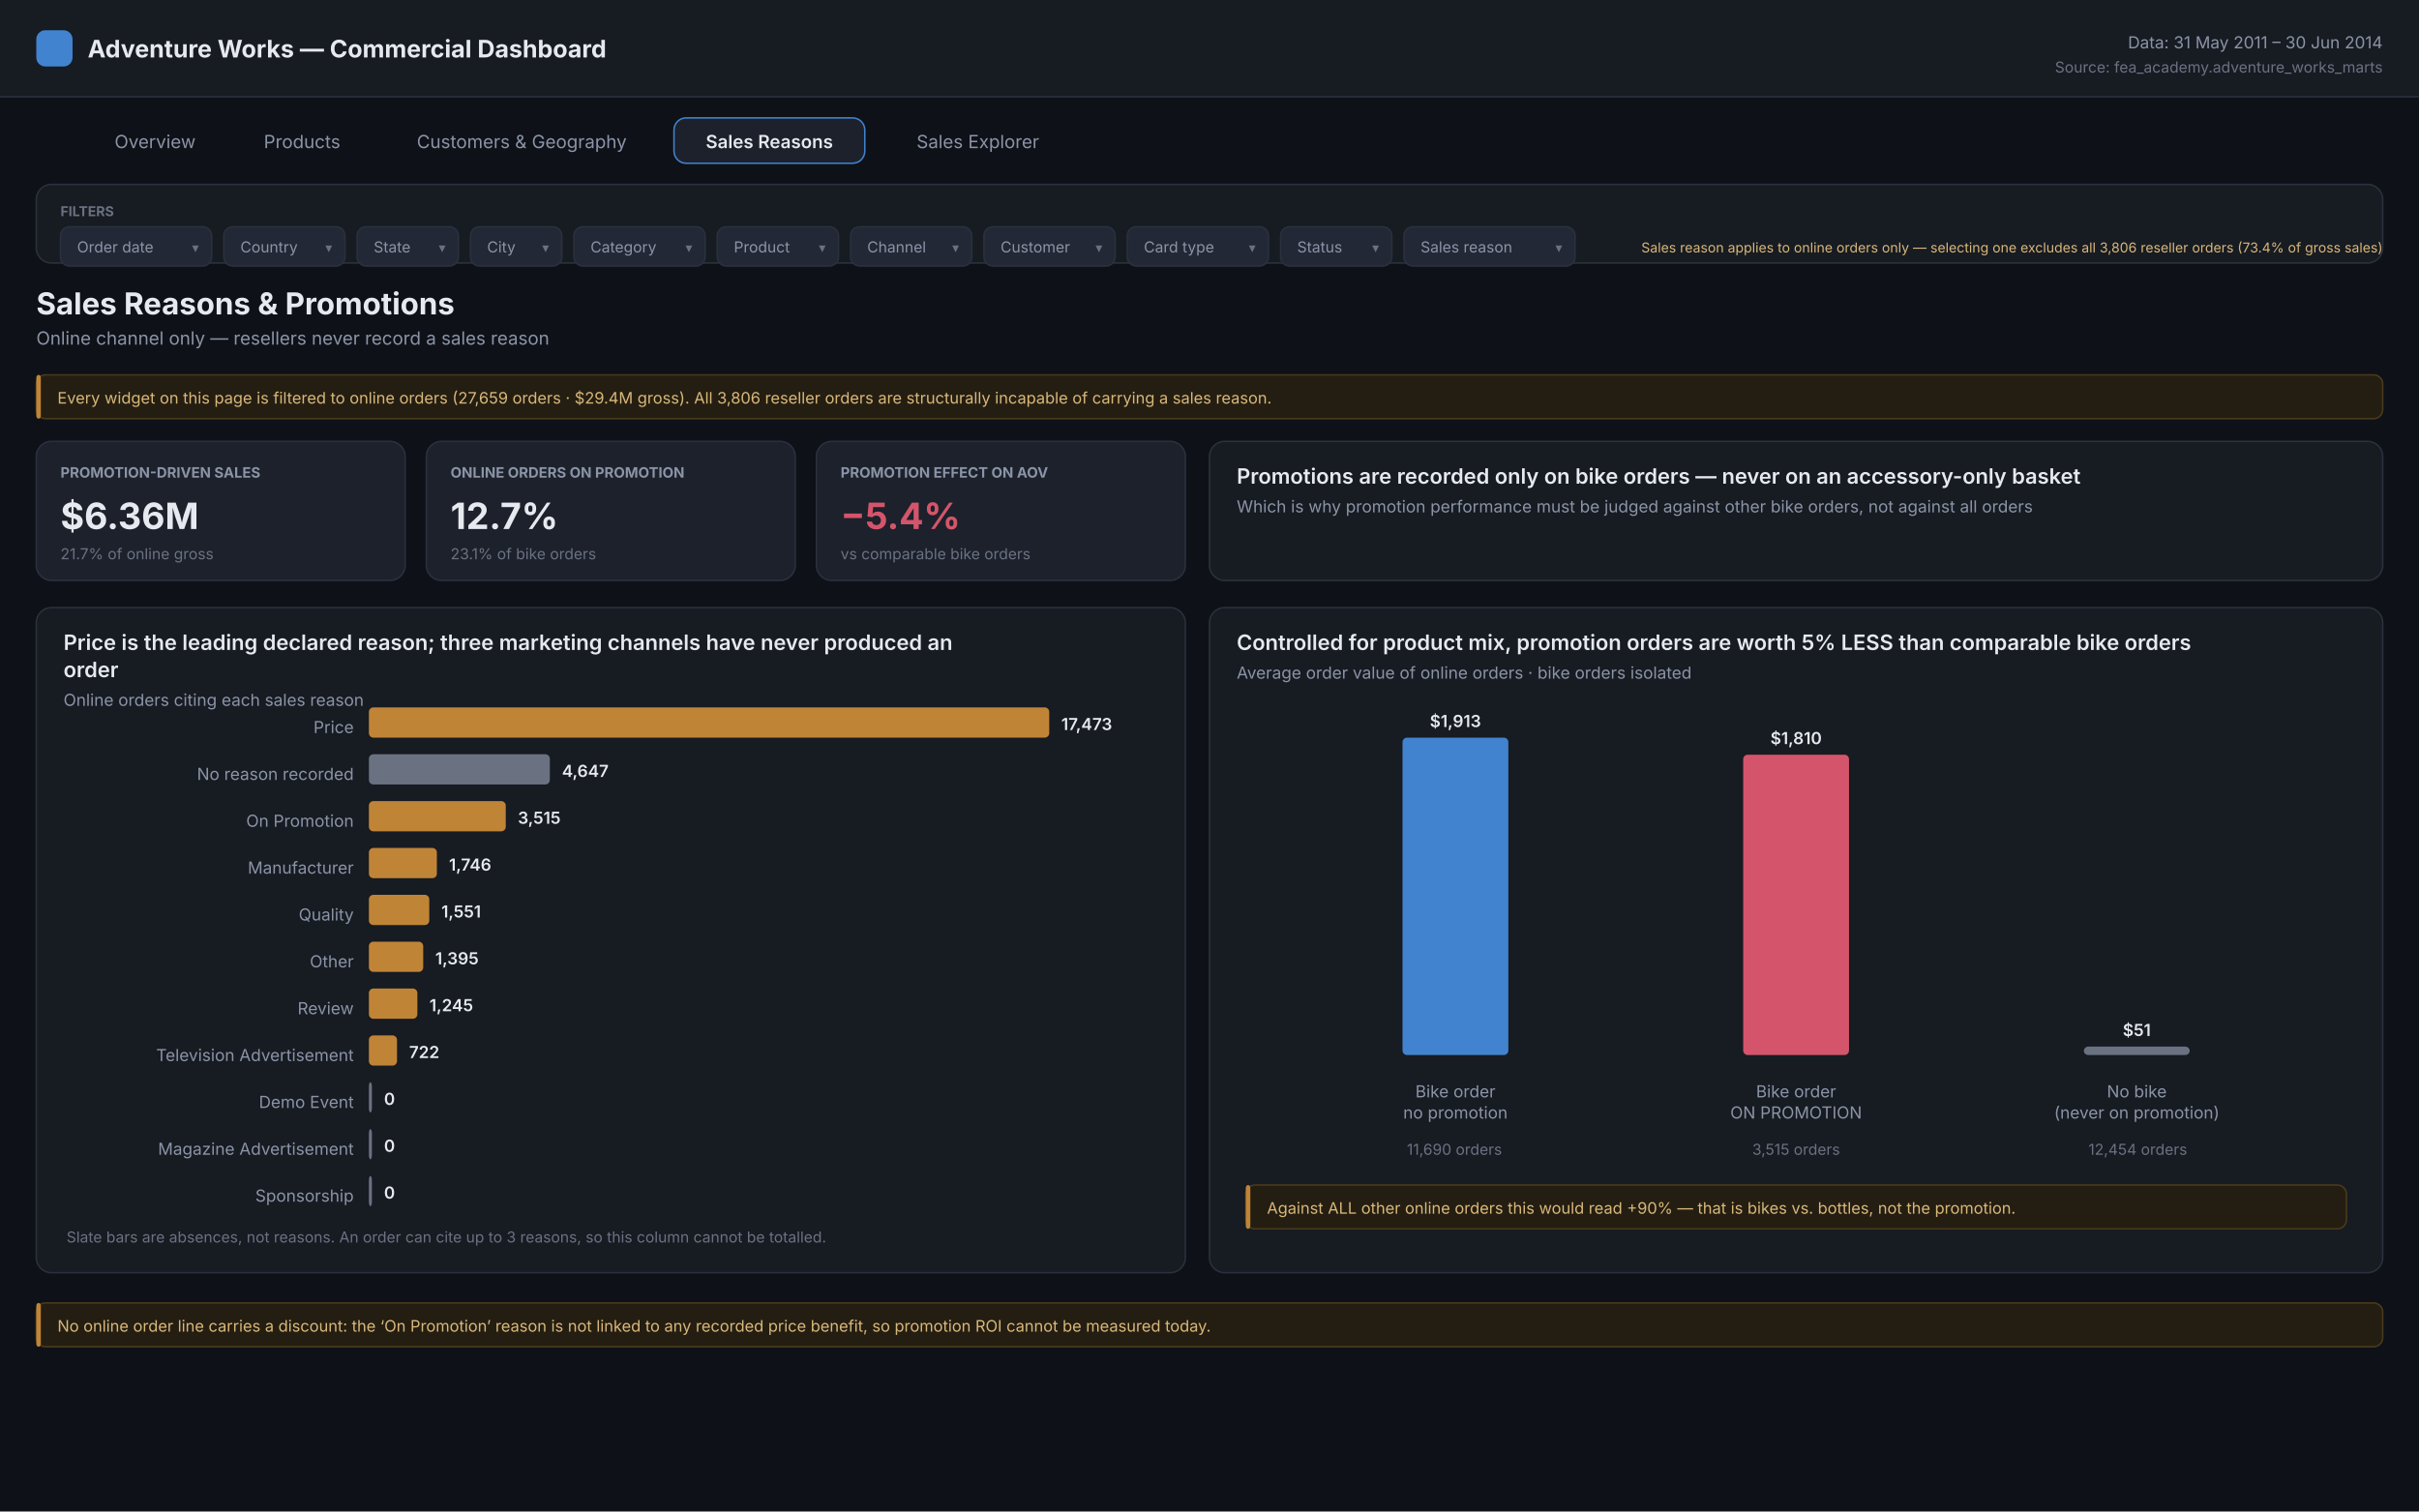
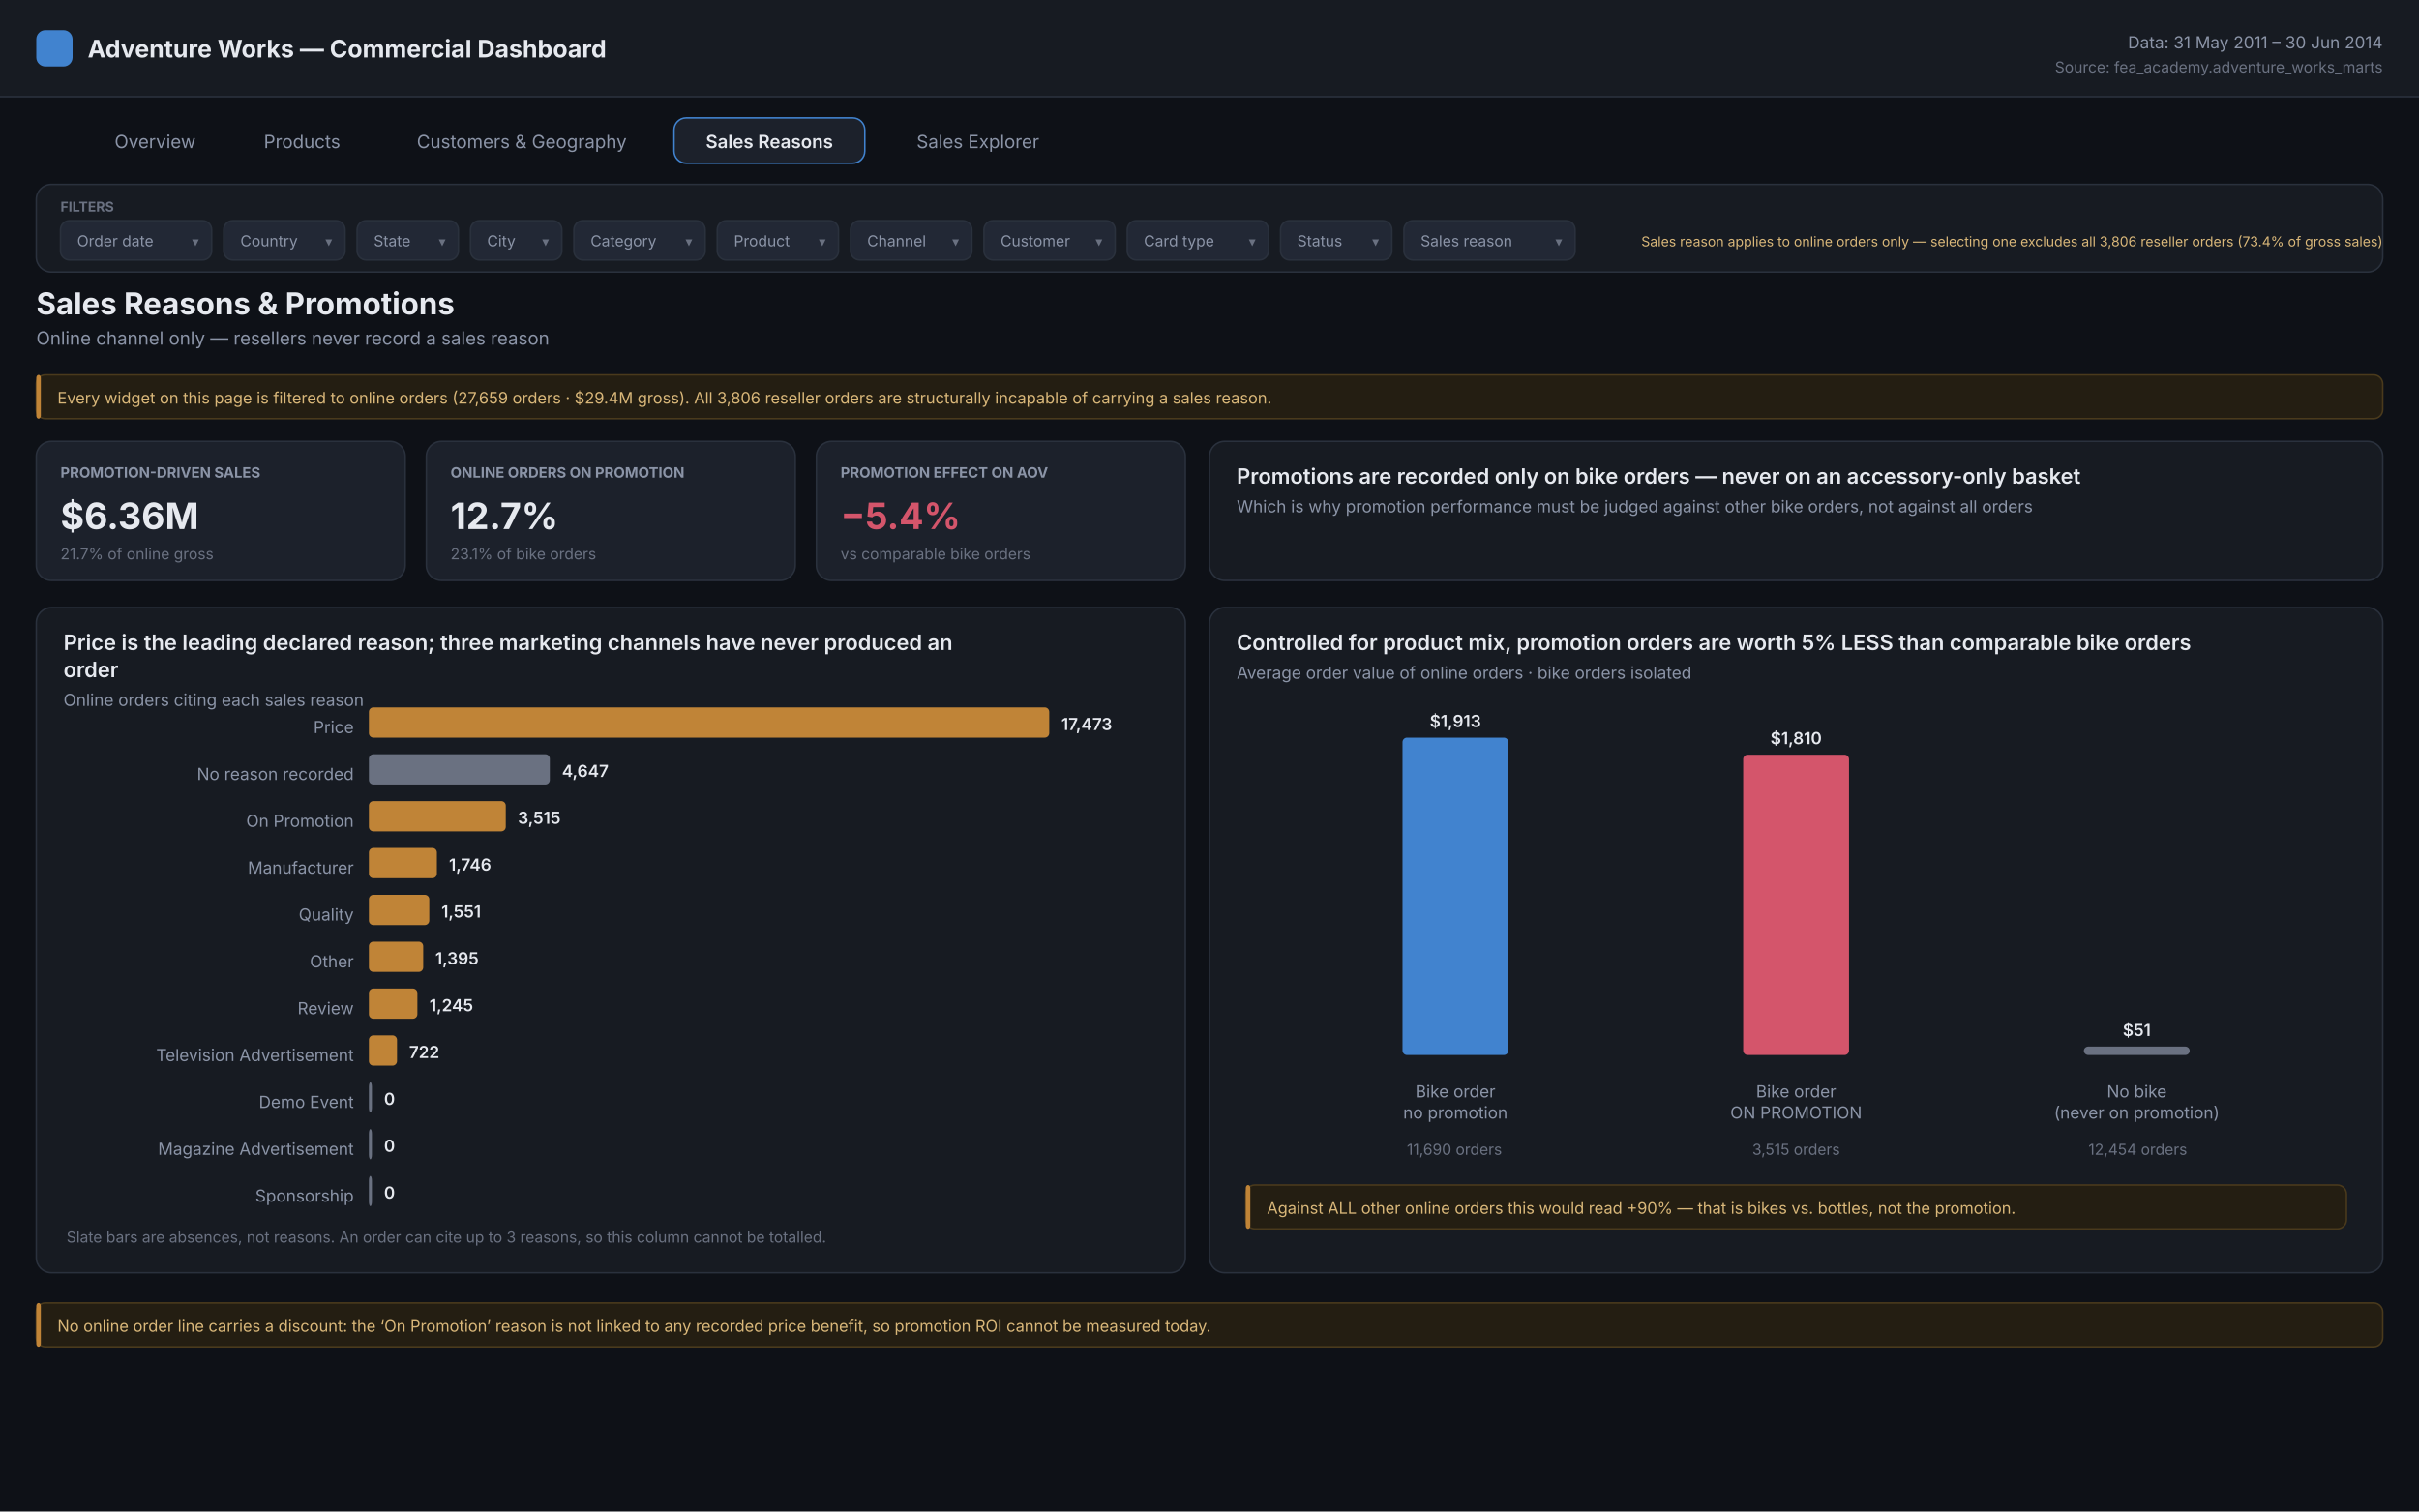
<svg xmlns="http://www.w3.org/2000/svg" width="1600" height="1000" viewBox="0 0 1600 1000">
  <rect x="0" y="0" width="1600" height="1000" rx="0" fill="#0E1117" opacity="1.0" />
  <rect x="0" y="0" width="1600" height="64" rx="0" fill="#171B22" opacity="1.0" />
  <line x1="0" y1="64" x2="1600" y2="64" stroke="#2A313D" stroke-width="1" />
  <rect x="24" y="20" width="24" height="24" rx="6" fill="#4183CF" opacity="1.0" />
  <text x="58" y="38" font-family="Inter, 'Segoe UI', Helvetica, Arial, sans-serif" font-size="16" fill="#E6E9EF" font-weight="700" text-anchor="start" opacity="1.0">Adventure Works — Commercial Dashboard</text>
  <text x="1576" y="32" font-family="Inter, 'Segoe UI', Helvetica, Arial, sans-serif" font-size="11" fill="#8B94A7" font-weight="400" text-anchor="end" opacity="1.0">Data: 31 May 2011 – 30 Jun 2014</text>
  <text x="1576" y="48" font-family="Inter, 'Segoe UI', Helvetica, Arial, sans-serif" font-size="10" fill="#6A7181" font-weight="400" text-anchor="end" opacity="1.0">Source: fea_academy.adventure_works_marts</text>
  <text x="102.6" y="98" font-family="Inter, 'Segoe UI', Helvetica, Arial, sans-serif" font-size="12" fill="#8B94A7" font-weight="400" text-anchor="middle" opacity="1.0">Overview</text>
  <text x="199.8" y="98" font-family="Inter, 'Segoe UI', Helvetica, Arial, sans-serif" font-size="12" fill="#8B94A7" font-weight="400" text-anchor="middle" opacity="1.0">Products</text>
  <text x="345.1" y="98" font-family="Inter, 'Segoe UI', Helvetica, Arial, sans-serif" font-size="12" fill="#8B94A7" font-weight="400" text-anchor="middle" opacity="1.0">Customers &amp; Geography</text>
  <rect x="445.8" y="78" width="126.2" height="30" rx="8" fill="#1C212B" stroke="#4183CF" stroke-width="1" opacity="1.0" />
  <text x="508.9" y="98" font-family="Inter, 'Segoe UI', Helvetica, Arial, sans-serif" font-size="12" fill="#E6E9EF" font-weight="600" text-anchor="middle" opacity="1.0">Sales Reasons</text>
  <text x="646.8" y="98" font-family="Inter, 'Segoe UI', Helvetica, Arial, sans-serif" font-size="12" fill="#8B94A7" font-weight="400" text-anchor="middle" opacity="1.0">Sales Explorer</text>
-   <rect x="24" y="122" width="1552" height="52" rx="10" fill="#171B22" stroke="#2A313D" stroke-width="1" opacity="1.0" />
-   <text x="40" y="143" font-family="Inter, 'Segoe UI', Helvetica, Arial, sans-serif" font-size="9" fill="#6A7181" font-weight="700" text-anchor="start" opacity="1.0">FILTERS</text>
-   <rect x="40" y="152" width="100.0" height="0.1" rx="0" fill="#171B22" opacity="1.0" />
-   <rect x="40" y="148" width="100.0" height="0.1" rx="0" fill="#171B22" opacity="1.0" />
-   <rect x="148.0" y="152" width="80.2" height="0.1" rx="0" fill="#171B22" opacity="1.0" />
-   <rect x="148.0" y="148" width="80.2" height="0.1" rx="0" fill="#171B22" opacity="1.0" />
-   <rect x="236.2" y="152" width="67.0" height="0.1" rx="0" fill="#171B22" opacity="1.0" />
-   <rect x="236.2" y="148" width="67.0" height="0.1" rx="0" fill="#171B22" opacity="1.0" />
-   <rect x="311.2" y="152" width="60.4" height="0.1" rx="0" fill="#171B22" opacity="1.0" />
-   <rect x="311.2" y="148" width="60.4" height="0.1" rx="0" fill="#171B22" opacity="1.0" />
-   <rect x="379.6" y="152" width="86.8" height="0.1" rx="0" fill="#171B22" opacity="1.0" />
-   <rect x="379.6" y="148" width="86.8" height="0.1" rx="0" fill="#171B22" opacity="1.0" />
-   <rect x="474.4" y="152" width="80.2" height="0.1" rx="0" fill="#171B22" opacity="1.0" />
-   <rect x="474.4" y="148" width="80.2" height="0.1" rx="0" fill="#171B22" opacity="1.0" />
-   <rect x="562.6" y="152" width="80.2" height="0.1" rx="0" fill="#171B22" opacity="1.0" />
-   <rect x="562.6" y="148" width="80.2" height="0.1" rx="0" fill="#171B22" opacity="1.0" />
-   <rect x="650.8" y="152" width="86.8" height="0.1" rx="0" fill="#171B22" opacity="1.0" />
-   <rect x="650.8" y="148" width="86.8" height="0.1" rx="0" fill="#171B22" opacity="1.0" />
-   <rect x="745.6" y="152" width="93.4" height="0.1" rx="0" fill="#171B22" opacity="1.0" />
-   <rect x="745.6" y="148" width="93.4" height="0.1" rx="0" fill="#171B22" opacity="1.0" />
-   <rect x="847" y="152" width="73.6" height="0.1" rx="0" fill="#171B22" opacity="1.0" />
-   <rect x="847" y="148" width="73.6" height="0.1" rx="0" fill="#171B22" opacity="1.0" />
-   <rect x="928.6" y="152" width="113.2" height="0.1" rx="0" fill="#171B22" opacity="1.0" />
-   <rect x="928.6" y="148" width="113.2" height="0.1" rx="0" fill="#171B22" opacity="1.0" />
-   <rect x="40" y="150" width="100.0" height="26" rx="6" fill="#222835" stroke="#2A313D" stroke-width="1" opacity="1.0" />
-   <text x="51" y="167" font-family="Inter, 'Segoe UI', Helvetica, Arial, sans-serif" font-size="10" fill="#8B94A7" font-weight="400" text-anchor="start" opacity="1.0">Order date</text>
-   <text x="127.0" y="167" font-family="Inter, 'Segoe UI', Helvetica, Arial, sans-serif" font-size="9" fill="#6A7181" font-weight="400" text-anchor="start" opacity="1.0">▾</text>
-   <rect x="148.0" y="150" width="80.2" height="26" rx="6" fill="#222835" stroke="#2A313D" stroke-width="1" opacity="1.0" />
-   <text x="159.0" y="167" font-family="Inter, 'Segoe UI', Helvetica, Arial, sans-serif" font-size="10" fill="#8B94A7" font-weight="400" text-anchor="start" opacity="1.0">Country</text>
-   <text x="215.2" y="167" font-family="Inter, 'Segoe UI', Helvetica, Arial, sans-serif" font-size="9" fill="#6A7181" font-weight="400" text-anchor="start" opacity="1.0">▾</text>
-   <rect x="236.2" y="150" width="67.0" height="26" rx="6" fill="#222835" stroke="#2A313D" stroke-width="1" opacity="1.0" />
-   <text x="247.2" y="167" font-family="Inter, 'Segoe UI', Helvetica, Arial, sans-serif" font-size="10" fill="#8B94A7" font-weight="400" text-anchor="start" opacity="1.0">State</text>
-   <text x="290.2" y="167" font-family="Inter, 'Segoe UI', Helvetica, Arial, sans-serif" font-size="9" fill="#6A7181" font-weight="400" text-anchor="start" opacity="1.0">▾</text>
-   <rect x="311.2" y="150" width="60.4" height="26" rx="6" fill="#222835" stroke="#2A313D" stroke-width="1" opacity="1.0" />
-   <text x="322.2" y="167" font-family="Inter, 'Segoe UI', Helvetica, Arial, sans-serif" font-size="10" fill="#8B94A7" font-weight="400" text-anchor="start" opacity="1.0">City</text>
-   <text x="358.6" y="167" font-family="Inter, 'Segoe UI', Helvetica, Arial, sans-serif" font-size="9" fill="#6A7181" font-weight="400" text-anchor="start" opacity="1.0">▾</text>
-   <rect x="379.6" y="150" width="86.8" height="26" rx="6" fill="#222835" stroke="#2A313D" stroke-width="1" opacity="1.0" />
-   <text x="390.6" y="167" font-family="Inter, 'Segoe UI', Helvetica, Arial, sans-serif" font-size="10" fill="#8B94A7" font-weight="400" text-anchor="start" opacity="1.0">Category</text>
-   <text x="453.4" y="167" font-family="Inter, 'Segoe UI', Helvetica, Arial, sans-serif" font-size="9" fill="#6A7181" font-weight="400" text-anchor="start" opacity="1.0">▾</text>
-   <rect x="474.4" y="150" width="80.2" height="26" rx="6" fill="#222835" stroke="#2A313D" stroke-width="1" opacity="1.0" />
-   <text x="485.4" y="167" font-family="Inter, 'Segoe UI', Helvetica, Arial, sans-serif" font-size="10" fill="#8B94A7" font-weight="400" text-anchor="start" opacity="1.0">Product</text>
-   <text x="541.6" y="167" font-family="Inter, 'Segoe UI', Helvetica, Arial, sans-serif" font-size="9" fill="#6A7181" font-weight="400" text-anchor="start" opacity="1.0">▾</text>
-   <rect x="562.6" y="150" width="80.2" height="26" rx="6" fill="#222835" stroke="#2A313D" stroke-width="1" opacity="1.0" />
-   <text x="573.6" y="167" font-family="Inter, 'Segoe UI', Helvetica, Arial, sans-serif" font-size="10" fill="#8B94A7" font-weight="400" text-anchor="start" opacity="1.0">Channel</text>
-   <text x="629.8" y="167" font-family="Inter, 'Segoe UI', Helvetica, Arial, sans-serif" font-size="9" fill="#6A7181" font-weight="400" text-anchor="start" opacity="1.0">▾</text>
-   <rect x="650.8" y="150" width="86.8" height="26" rx="6" fill="#222835" stroke="#2A313D" stroke-width="1" opacity="1.0" />
-   <text x="661.8" y="167" font-family="Inter, 'Segoe UI', Helvetica, Arial, sans-serif" font-size="10" fill="#8B94A7" font-weight="400" text-anchor="start" opacity="1.0">Customer</text>
-   <text x="724.6" y="167" font-family="Inter, 'Segoe UI', Helvetica, Arial, sans-serif" font-size="9" fill="#6A7181" font-weight="400" text-anchor="start" opacity="1.0">▾</text>
-   <rect x="745.6" y="150" width="93.4" height="26" rx="6" fill="#222835" stroke="#2A313D" stroke-width="1" opacity="1.0" />
-   <text x="756.6" y="167" font-family="Inter, 'Segoe UI', Helvetica, Arial, sans-serif" font-size="10" fill="#8B94A7" font-weight="400" text-anchor="start" opacity="1.0">Card type</text>
-   <text x="826" y="167" font-family="Inter, 'Segoe UI', Helvetica, Arial, sans-serif" font-size="9" fill="#6A7181" font-weight="400" text-anchor="start" opacity="1.0">▾</text>
-   <rect x="847" y="150" width="73.6" height="26" rx="6" fill="#222835" stroke="#2A313D" stroke-width="1" opacity="1.0" />
-   <text x="858" y="167" font-family="Inter, 'Segoe UI', Helvetica, Arial, sans-serif" font-size="10" fill="#8B94A7" font-weight="400" text-anchor="start" opacity="1.0">Status</text>
-   <text x="907.6" y="167" font-family="Inter, 'Segoe UI', Helvetica, Arial, sans-serif" font-size="9" fill="#6A7181" font-weight="400" text-anchor="start" opacity="1.0">▾</text>
-   <rect x="928.6" y="150" width="113.2" height="26" rx="6" fill="#222835" stroke="#2A313D" stroke-width="1" opacity="1.0" />
-   <text x="939.6" y="167" font-family="Inter, 'Segoe UI', Helvetica, Arial, sans-serif" font-size="10" fill="#8B94A7" font-weight="400" text-anchor="start" opacity="1.0">Sales reason</text>
-   <text x="1028.8" y="167" font-family="Inter, 'Segoe UI', Helvetica, Arial, sans-serif" font-size="9" fill="#6A7181" font-weight="400" text-anchor="start" opacity="1.0">▾</text>
-   <text x="1576" y="167" font-family="Inter, 'Segoe UI', Helvetica, Arial, sans-serif" font-size="9" fill="#D9B779" font-weight="400" text-anchor="end" opacity="1.0">Sales reason applies to online orders only — selecting one excludes all 3,806 reseller orders (73.4% of gross sales)</text>
+   <rect x="24" y="122" width="1552" height="58" rx="10" fill="#171B22" stroke="#2A313D" stroke-width="1" opacity="1.0" />
+   <text x="40" y="140" font-family="Inter, 'Segoe UI', Helvetica, Arial, sans-serif" font-size="9" fill="#6A7181" font-weight="700" text-anchor="start" opacity="1.0">FILTERS</text>
+   <rect x="40" y="146" width="100.0" height="26" rx="6" fill="#222835" stroke="#2A313D" stroke-width="1" opacity="1.0" />
+   <text x="51" y="163" font-family="Inter, 'Segoe UI', Helvetica, Arial, sans-serif" font-size="10" fill="#8B94A7" font-weight="400" text-anchor="start" opacity="1.0">Order date</text>
+   <text x="127.0" y="163" font-family="Inter, 'Segoe UI', Helvetica, Arial, sans-serif" font-size="9" fill="#6A7181" font-weight="400" text-anchor="start" opacity="1.0">▾</text>
+   <rect x="148.0" y="146" width="80.2" height="26" rx="6" fill="#222835" stroke="#2A313D" stroke-width="1" opacity="1.0" />
+   <text x="159.0" y="163" font-family="Inter, 'Segoe UI', Helvetica, Arial, sans-serif" font-size="10" fill="#8B94A7" font-weight="400" text-anchor="start" opacity="1.0">Country</text>
+   <text x="215.2" y="163" font-family="Inter, 'Segoe UI', Helvetica, Arial, sans-serif" font-size="9" fill="#6A7181" font-weight="400" text-anchor="start" opacity="1.0">▾</text>
+   <rect x="236.2" y="146" width="67.0" height="26" rx="6" fill="#222835" stroke="#2A313D" stroke-width="1" opacity="1.0" />
+   <text x="247.2" y="163" font-family="Inter, 'Segoe UI', Helvetica, Arial, sans-serif" font-size="10" fill="#8B94A7" font-weight="400" text-anchor="start" opacity="1.0">State</text>
+   <text x="290.2" y="163" font-family="Inter, 'Segoe UI', Helvetica, Arial, sans-serif" font-size="9" fill="#6A7181" font-weight="400" text-anchor="start" opacity="1.0">▾</text>
+   <rect x="311.2" y="146" width="60.4" height="26" rx="6" fill="#222835" stroke="#2A313D" stroke-width="1" opacity="1.0" />
+   <text x="322.2" y="163" font-family="Inter, 'Segoe UI', Helvetica, Arial, sans-serif" font-size="10" fill="#8B94A7" font-weight="400" text-anchor="start" opacity="1.0">City</text>
+   <text x="358.6" y="163" font-family="Inter, 'Segoe UI', Helvetica, Arial, sans-serif" font-size="9" fill="#6A7181" font-weight="400" text-anchor="start" opacity="1.0">▾</text>
+   <rect x="379.6" y="146" width="86.8" height="26" rx="6" fill="#222835" stroke="#2A313D" stroke-width="1" opacity="1.0" />
+   <text x="390.6" y="163" font-family="Inter, 'Segoe UI', Helvetica, Arial, sans-serif" font-size="10" fill="#8B94A7" font-weight="400" text-anchor="start" opacity="1.0">Category</text>
+   <text x="453.4" y="163" font-family="Inter, 'Segoe UI', Helvetica, Arial, sans-serif" font-size="9" fill="#6A7181" font-weight="400" text-anchor="start" opacity="1.0">▾</text>
+   <rect x="474.4" y="146" width="80.2" height="26" rx="6" fill="#222835" stroke="#2A313D" stroke-width="1" opacity="1.0" />
+   <text x="485.4" y="163" font-family="Inter, 'Segoe UI', Helvetica, Arial, sans-serif" font-size="10" fill="#8B94A7" font-weight="400" text-anchor="start" opacity="1.0">Product</text>
+   <text x="541.6" y="163" font-family="Inter, 'Segoe UI', Helvetica, Arial, sans-serif" font-size="9" fill="#6A7181" font-weight="400" text-anchor="start" opacity="1.0">▾</text>
+   <rect x="562.6" y="146" width="80.2" height="26" rx="6" fill="#222835" stroke="#2A313D" stroke-width="1" opacity="1.0" />
+   <text x="573.6" y="163" font-family="Inter, 'Segoe UI', Helvetica, Arial, sans-serif" font-size="10" fill="#8B94A7" font-weight="400" text-anchor="start" opacity="1.0">Channel</text>
+   <text x="629.8" y="163" font-family="Inter, 'Segoe UI', Helvetica, Arial, sans-serif" font-size="9" fill="#6A7181" font-weight="400" text-anchor="start" opacity="1.0">▾</text>
+   <rect x="650.8" y="146" width="86.8" height="26" rx="6" fill="#222835" stroke="#2A313D" stroke-width="1" opacity="1.0" />
+   <text x="661.8" y="163" font-family="Inter, 'Segoe UI', Helvetica, Arial, sans-serif" font-size="10" fill="#8B94A7" font-weight="400" text-anchor="start" opacity="1.0">Customer</text>
+   <text x="724.6" y="163" font-family="Inter, 'Segoe UI', Helvetica, Arial, sans-serif" font-size="9" fill="#6A7181" font-weight="400" text-anchor="start" opacity="1.0">▾</text>
+   <rect x="745.6" y="146" width="93.4" height="26" rx="6" fill="#222835" stroke="#2A313D" stroke-width="1" opacity="1.0" />
+   <text x="756.6" y="163" font-family="Inter, 'Segoe UI', Helvetica, Arial, sans-serif" font-size="10" fill="#8B94A7" font-weight="400" text-anchor="start" opacity="1.0">Card type</text>
+   <text x="826" y="163" font-family="Inter, 'Segoe UI', Helvetica, Arial, sans-serif" font-size="9" fill="#6A7181" font-weight="400" text-anchor="start" opacity="1.0">▾</text>
+   <rect x="847" y="146" width="73.6" height="26" rx="6" fill="#222835" stroke="#2A313D" stroke-width="1" opacity="1.0" />
+   <text x="858" y="163" font-family="Inter, 'Segoe UI', Helvetica, Arial, sans-serif" font-size="10" fill="#8B94A7" font-weight="400" text-anchor="start" opacity="1.0">Status</text>
+   <text x="907.6" y="163" font-family="Inter, 'Segoe UI', Helvetica, Arial, sans-serif" font-size="9" fill="#6A7181" font-weight="400" text-anchor="start" opacity="1.0">▾</text>
+   <rect x="928.6" y="146" width="113.2" height="26" rx="6" fill="#222835" stroke="#2A313D" stroke-width="1" opacity="1.0" />
+   <text x="939.6" y="163" font-family="Inter, 'Segoe UI', Helvetica, Arial, sans-serif" font-size="10" fill="#8B94A7" font-weight="400" text-anchor="start" opacity="1.0">Sales reason</text>
+   <text x="1028.8" y="163" font-family="Inter, 'Segoe UI', Helvetica, Arial, sans-serif" font-size="9" fill="#6A7181" font-weight="400" text-anchor="start" opacity="1.0">▾</text>
+   <text x="1576" y="163" font-family="Inter, 'Segoe UI', Helvetica, Arial, sans-serif" font-size="9" fill="#D9B779" font-weight="400" text-anchor="end" opacity="1.0">Sales reason applies to online orders only — selecting one excludes all 3,806 reseller orders (73.4% of gross sales)</text>
  <text x="24" y="208" font-family="Inter, 'Segoe UI', Helvetica, Arial, sans-serif" font-size="20" fill="#E6E9EF" font-weight="700" text-anchor="start" opacity="1.0">Sales Reasons &amp; Promotions</text>
  <text x="24" y="228" font-family="Inter, 'Segoe UI', Helvetica, Arial, sans-serif" font-size="12" fill="#8B94A7" font-weight="400" text-anchor="start" opacity="1.0">Online channel only — resellers never record a sales reason</text>
  <rect x="24" y="248" width="1552" height="29" rx="6" fill="#241E12" stroke="#4A3A1C" stroke-width="1" opacity="1.0" />
  <rect x="24" y="248" width="3" height="29" rx="2" fill="#C08437" opacity="1.0" />
  <text x="38" y="267" font-family="Inter, 'Segoe UI', Helvetica, Arial, sans-serif" font-size="10.5" fill="#D9B779" font-weight="400" text-anchor="start" opacity="1.0">Every widget on this page is filtered to online orders (27,659 orders · $29.4M gross). All 3,806 reseller orders are structurally incapable of carrying a sales reason.</text>
  <rect x="24.0" y="292" width="244.0" height="92" rx="10" fill="#1C212B" stroke="#2A313D" stroke-width="1" opacity="1.0" />
  <text x="40.0" y="316" font-family="Inter, 'Segoe UI', Helvetica, Arial, sans-serif" font-size="9.5" fill="#8B94A7" font-weight="700" text-anchor="start" opacity="1.0">PROMOTION-DRIVEN SALES</text>
  <text x="40.0" y="350" font-family="Inter, 'Segoe UI', Helvetica, Arial, sans-serif" font-size="24" fill="#E6E9EF" font-weight="700" text-anchor="start" opacity="1.0">$6.36M</text>
  <text x="40.0" y="370" font-family="Inter, 'Segoe UI', Helvetica, Arial, sans-serif" font-size="10" fill="#6A7181" font-weight="400" text-anchor="start" opacity="1.0">21.7% of online gross</text>
  <rect x="282.0" y="292" width="244.0" height="92" rx="10" fill="#1C212B" stroke="#2A313D" stroke-width="1" opacity="1.0" />
  <text x="298.0" y="316" font-family="Inter, 'Segoe UI', Helvetica, Arial, sans-serif" font-size="9.5" fill="#8B94A7" font-weight="700" text-anchor="start" opacity="1.0">ONLINE ORDERS ON PROMOTION</text>
  <text x="298.0" y="350" font-family="Inter, 'Segoe UI', Helvetica, Arial, sans-serif" font-size="24" fill="#E6E9EF" font-weight="700" text-anchor="start" opacity="1.0">12.7%</text>
  <text x="298.0" y="370" font-family="Inter, 'Segoe UI', Helvetica, Arial, sans-serif" font-size="10" fill="#6A7181" font-weight="400" text-anchor="start" opacity="1.0">23.1% of bike orders</text>
  <rect x="540.0" y="292" width="244.0" height="92" rx="10" fill="#1C212B" stroke="#2A313D" stroke-width="1" opacity="1.0" />
  <text x="556.0" y="316" font-family="Inter, 'Segoe UI', Helvetica, Arial, sans-serif" font-size="9.5" fill="#8B94A7" font-weight="700" text-anchor="start" opacity="1.0">PROMOTION EFFECT ON AOV</text>
  <text x="556.0" y="350" font-family="Inter, 'Segoe UI', Helvetica, Arial, sans-serif" font-size="24" fill="#D4556B" font-weight="700" text-anchor="start" opacity="1.0">−5.4%</text>
  <text x="556.0" y="370" font-family="Inter, 'Segoe UI', Helvetica, Arial, sans-serif" font-size="10" fill="#6A7181" font-weight="400" text-anchor="start" opacity="1.0">vs comparable bike orders</text>
  <rect x="800" y="292" width="776" height="92" rx="10" fill="#171B22" stroke="#2A313D" stroke-width="1" opacity="1.0" />
  <text x="818" y="320" font-family="Inter, 'Segoe UI', Helvetica, Arial, sans-serif" font-size="14" fill="#E6E9EF" font-weight="600" text-anchor="start" opacity="1.0">Promotions are recorded only on bike orders — never on an accessory-only basket</text>
  <text x="818" y="339" font-family="Inter, 'Segoe UI', Helvetica, Arial, sans-serif" font-size="11" fill="#8B94A7" font-weight="400" text-anchor="start" opacity="1.0">Which is why promotion performance must be judged against other bike orders, not against all orders</text>
  <rect x="24" y="402" width="760" height="440" rx="10" fill="#171B22" stroke="#2A313D" stroke-width="1" opacity="1.0" />
  <text x="42" y="430" font-family="Inter, 'Segoe UI', Helvetica, Arial, sans-serif" font-size="14" fill="#E6E9EF" font-weight="600" text-anchor="start" opacity="1.0">Price is the leading declared reason; three marketing channels have never produced an</text>
  <text x="42" y="448" font-family="Inter, 'Segoe UI', Helvetica, Arial, sans-serif" font-size="14" fill="#E6E9EF" font-weight="600" text-anchor="start" opacity="1.0">order</text>
  <text x="42" y="467" font-family="Inter, 'Segoe UI', Helvetica, Arial, sans-serif" font-size="11" fill="#8B94A7" font-weight="400" text-anchor="start" opacity="1.0">Online orders citing each sales reason</text>
  <text x="234" y="485" font-family="Inter, 'Segoe UI', Helvetica, Arial, sans-serif" font-size="11" fill="#8B94A7" font-weight="400" text-anchor="end" opacity="1.0">Price</text>
  <rect x="244" y="468" width="450.0" height="20" rx="3" fill="#C08437" opacity="1.0" />
  <text x="702.0" y="483" font-family="Inter, 'Segoe UI', Helvetica, Arial, sans-serif" font-size="11" fill="#E6E9EF" font-weight="600" text-anchor="start" opacity="1.0">17,473</text>
  <text x="234" y="516" font-family="Inter, 'Segoe UI', Helvetica, Arial, sans-serif" font-size="11" fill="#8B94A7" font-weight="400" text-anchor="end" opacity="1.0">No reason recorded</text>
  <rect x="244" y="499" width="119.679" height="20" rx="3" fill="#6A7181" opacity="1.0" />
  <text x="371.679" y="514" font-family="Inter, 'Segoe UI', Helvetica, Arial, sans-serif" font-size="11" fill="#E6E9EF" font-weight="600" text-anchor="start" opacity="1.0">4,647</text>
  <text x="234" y="547" font-family="Inter, 'Segoe UI', Helvetica, Arial, sans-serif" font-size="11" fill="#8B94A7" font-weight="400" text-anchor="end" opacity="1.0">On Promotion</text>
  <rect x="244" y="530" width="90.525" height="20" rx="3" fill="#C08437" opacity="1.0" />
  <text x="342.525" y="545" font-family="Inter, 'Segoe UI', Helvetica, Arial, sans-serif" font-size="11" fill="#E6E9EF" font-weight="600" text-anchor="start" opacity="1.0">3,515</text>
  <text x="234" y="578" font-family="Inter, 'Segoe UI', Helvetica, Arial, sans-serif" font-size="11" fill="#8B94A7" font-weight="400" text-anchor="end" opacity="1.0">Manufacturer</text>
  <rect x="244" y="561" width="44.967" height="20" rx="3" fill="#C08437" opacity="1.0" />
  <text x="296.967" y="576" font-family="Inter, 'Segoe UI', Helvetica, Arial, sans-serif" font-size="11" fill="#E6E9EF" font-weight="600" text-anchor="start" opacity="1.0">1,746</text>
  <text x="234" y="609" font-family="Inter, 'Segoe UI', Helvetica, Arial, sans-serif" font-size="11" fill="#8B94A7" font-weight="400" text-anchor="end" opacity="1.0">Quality</text>
  <rect x="244" y="592" width="39.944" height="20" rx="3" fill="#C08437" opacity="1.0" />
  <text x="291.944" y="607" font-family="Inter, 'Segoe UI', Helvetica, Arial, sans-serif" font-size="11" fill="#E6E9EF" font-weight="600" text-anchor="start" opacity="1.0">1,551</text>
  <text x="234" y="640" font-family="Inter, 'Segoe UI', Helvetica, Arial, sans-serif" font-size="11" fill="#8B94A7" font-weight="400" text-anchor="end" opacity="1.0">Other</text>
  <rect x="244" y="623" width="35.927" height="20" rx="3" fill="#C08437" opacity="1.0" />
  <text x="287.927" y="638" font-family="Inter, 'Segoe UI', Helvetica, Arial, sans-serif" font-size="11" fill="#E6E9EF" font-weight="600" text-anchor="start" opacity="1.0">1,395</text>
  <text x="234" y="671" font-family="Inter, 'Segoe UI', Helvetica, Arial, sans-serif" font-size="11" fill="#8B94A7" font-weight="400" text-anchor="end" opacity="1.0">Review</text>
  <rect x="244" y="654" width="32.064" height="20" rx="3" fill="#C08437" opacity="1.0" />
  <text x="284.064" y="669" font-family="Inter, 'Segoe UI', Helvetica, Arial, sans-serif" font-size="11" fill="#E6E9EF" font-weight="600" text-anchor="start" opacity="1.0">1,245</text>
  <text x="234" y="702" font-family="Inter, 'Segoe UI', Helvetica, Arial, sans-serif" font-size="11" fill="#8B94A7" font-weight="400" text-anchor="end" opacity="1.0">Television Advertisement</text>
  <rect x="244" y="685" width="18.594" height="20" rx="3" fill="#C08437" opacity="1.0" />
  <text x="270.594" y="700" font-family="Inter, 'Segoe UI', Helvetica, Arial, sans-serif" font-size="11" fill="#E6E9EF" font-weight="600" text-anchor="start" opacity="1.0">722</text>
  <text x="234" y="733" font-family="Inter, 'Segoe UI', Helvetica, Arial, sans-serif" font-size="11" fill="#8B94A7" font-weight="400" text-anchor="end" opacity="1.0">Demo Event</text>
  <rect x="244" y="716" width="2" height="20" rx="3" fill="#6A7181" opacity="1.0" />
  <text x="254" y="731" font-family="Inter, 'Segoe UI', Helvetica, Arial, sans-serif" font-size="11" fill="#E6E9EF" font-weight="600" text-anchor="start" opacity="1.0">0</text>
  <text x="234" y="764" font-family="Inter, 'Segoe UI', Helvetica, Arial, sans-serif" font-size="11" fill="#8B94A7" font-weight="400" text-anchor="end" opacity="1.0">Magazine Advertisement</text>
  <rect x="244" y="747" width="2" height="20" rx="3" fill="#6A7181" opacity="1.0" />
  <text x="254" y="762" font-family="Inter, 'Segoe UI', Helvetica, Arial, sans-serif" font-size="11" fill="#E6E9EF" font-weight="600" text-anchor="start" opacity="1.0">0</text>
  <text x="234" y="795" font-family="Inter, 'Segoe UI', Helvetica, Arial, sans-serif" font-size="11" fill="#8B94A7" font-weight="400" text-anchor="end" opacity="1.0">Sponsorship</text>
  <rect x="244" y="778" width="2" height="20" rx="3" fill="#6A7181" opacity="1.0" />
  <text x="254" y="793" font-family="Inter, 'Segoe UI', Helvetica, Arial, sans-serif" font-size="11" fill="#E6E9EF" font-weight="600" text-anchor="start" opacity="1.0">0</text>
  <text x="44" y="822" font-family="Inter, 'Segoe UI', Helvetica, Arial, sans-serif" font-size="10" fill="#6A7181" font-weight="400" text-anchor="start" opacity="1.0">Slate bars are absences, not reasons. An order can cite up to 3 reasons, so this column cannot be totalled.</text>
  <rect x="800" y="402" width="776" height="440" rx="10" fill="#171B22" stroke="#2A313D" stroke-width="1" opacity="1.0" />
  <text x="818" y="430" font-family="Inter, 'Segoe UI', Helvetica, Arial, sans-serif" font-size="14" fill="#E6E9EF" font-weight="600" text-anchor="start" opacity="1.0">Controlled for product mix, promotion orders are worth 5% LESS than comparable bike orders</text>
  <text x="818" y="449" font-family="Inter, 'Segoe UI', Helvetica, Arial, sans-serif" font-size="11" fill="#8B94A7" font-weight="400" text-anchor="start" opacity="1.0">Average order value of online orders · bike orders isolated</text>
  <rect x="927.667" y="488.0" width="70" height="210.0" rx="3" fill="#4183CF" opacity="1.0" />
  <text x="962.667" y="481.0" font-family="Inter, 'Segoe UI', Helvetica, Arial, sans-serif" font-size="11" fill="#E6E9EF" font-weight="600" text-anchor="middle" opacity="1.0">$1,913</text>
  <text x="962.667" y="726" font-family="Inter, 'Segoe UI', Helvetica, Arial, sans-serif" font-size="11" fill="#8B94A7" font-weight="400" text-anchor="middle" opacity="1.0">Bike order</text>
  <text x="962.667" y="740" font-family="Inter, 'Segoe UI', Helvetica, Arial, sans-serif" font-size="11" fill="#8B94A7" font-weight="400" text-anchor="middle" opacity="1.0">no promotion</text>
  <rect x="1153.0" y="499.307" width="70" height="198.693" rx="3" fill="#D4556B" opacity="1.0" />
  <text x="1188.0" y="492.307" font-family="Inter, 'Segoe UI', Helvetica, Arial, sans-serif" font-size="11" fill="#E6E9EF" font-weight="600" text-anchor="middle" opacity="1.0">$1,810</text>
  <text x="1188.0" y="726" font-family="Inter, 'Segoe UI', Helvetica, Arial, sans-serif" font-size="11" fill="#8B94A7" font-weight="400" text-anchor="middle" opacity="1.0">Bike order</text>
  <text x="1188.0" y="740" font-family="Inter, 'Segoe UI', Helvetica, Arial, sans-serif" font-size="11" fill="#8B94A7" font-weight="400" text-anchor="middle" opacity="1.0">ON PROMOTION</text>
  <rect x="1378.333" y="692.401" width="70" height="5.599" rx="3" fill="#6A7181" opacity="1.0" />
  <text x="1413.333" y="685.401" font-family="Inter, 'Segoe UI', Helvetica, Arial, sans-serif" font-size="11" fill="#E6E9EF" font-weight="600" text-anchor="middle" opacity="1.0">$51</text>
  <text x="1413.333" y="726" font-family="Inter, 'Segoe UI', Helvetica, Arial, sans-serif" font-size="11" fill="#8B94A7" font-weight="400" text-anchor="middle" opacity="1.0">No bike</text>
  <text x="1413.333" y="740" font-family="Inter, 'Segoe UI', Helvetica, Arial, sans-serif" font-size="11" fill="#8B94A7" font-weight="400" text-anchor="middle" opacity="1.0">(never on promotion)</text>
  <text x="962" y="764" font-family="Inter, 'Segoe UI', Helvetica, Arial, sans-serif" font-size="10" fill="#6A7181" font-weight="400" text-anchor="middle" opacity="1.0">11,690 orders</text>
  <text x="1188" y="764" font-family="Inter, 'Segoe UI', Helvetica, Arial, sans-serif" font-size="10" fill="#6A7181" font-weight="400" text-anchor="middle" opacity="1.0">3,515 orders</text>
  <text x="1414" y="764" font-family="Inter, 'Segoe UI', Helvetica, Arial, sans-serif" font-size="10" fill="#6A7181" font-weight="400" text-anchor="middle" opacity="1.0">12,454 orders</text>
  <rect x="824" y="784" width="728" height="29" rx="6" fill="#241E12" stroke="#4A3A1C" stroke-width="1" opacity="1.0" />
  <rect x="824" y="784" width="3" height="29" rx="2" fill="#C08437" opacity="1.0" />
  <text x="838" y="803" font-family="Inter, 'Segoe UI', Helvetica, Arial, sans-serif" font-size="10.5" fill="#D9B779" font-weight="400" text-anchor="start" opacity="1.0">Against ALL other online orders this would read +90% — that is bikes vs. bottles, not the promotion.</text>
  <rect x="24" y="862" width="1552" height="29" rx="6" fill="#241E12" stroke="#4A3A1C" stroke-width="1" opacity="1.0" />
  <rect x="24" y="862" width="3" height="29" rx="2" fill="#C08437" opacity="1.0" />
  <text x="38" y="881" font-family="Inter, 'Segoe UI', Helvetica, Arial, sans-serif" font-size="10.5" fill="#D9B779" font-weight="400" text-anchor="start" opacity="1.0">No online order line carries a discount: the ‘On Promotion’ reason is not linked to any recorded price benefit, so promotion ROI cannot be measured today.</text>
</svg>
